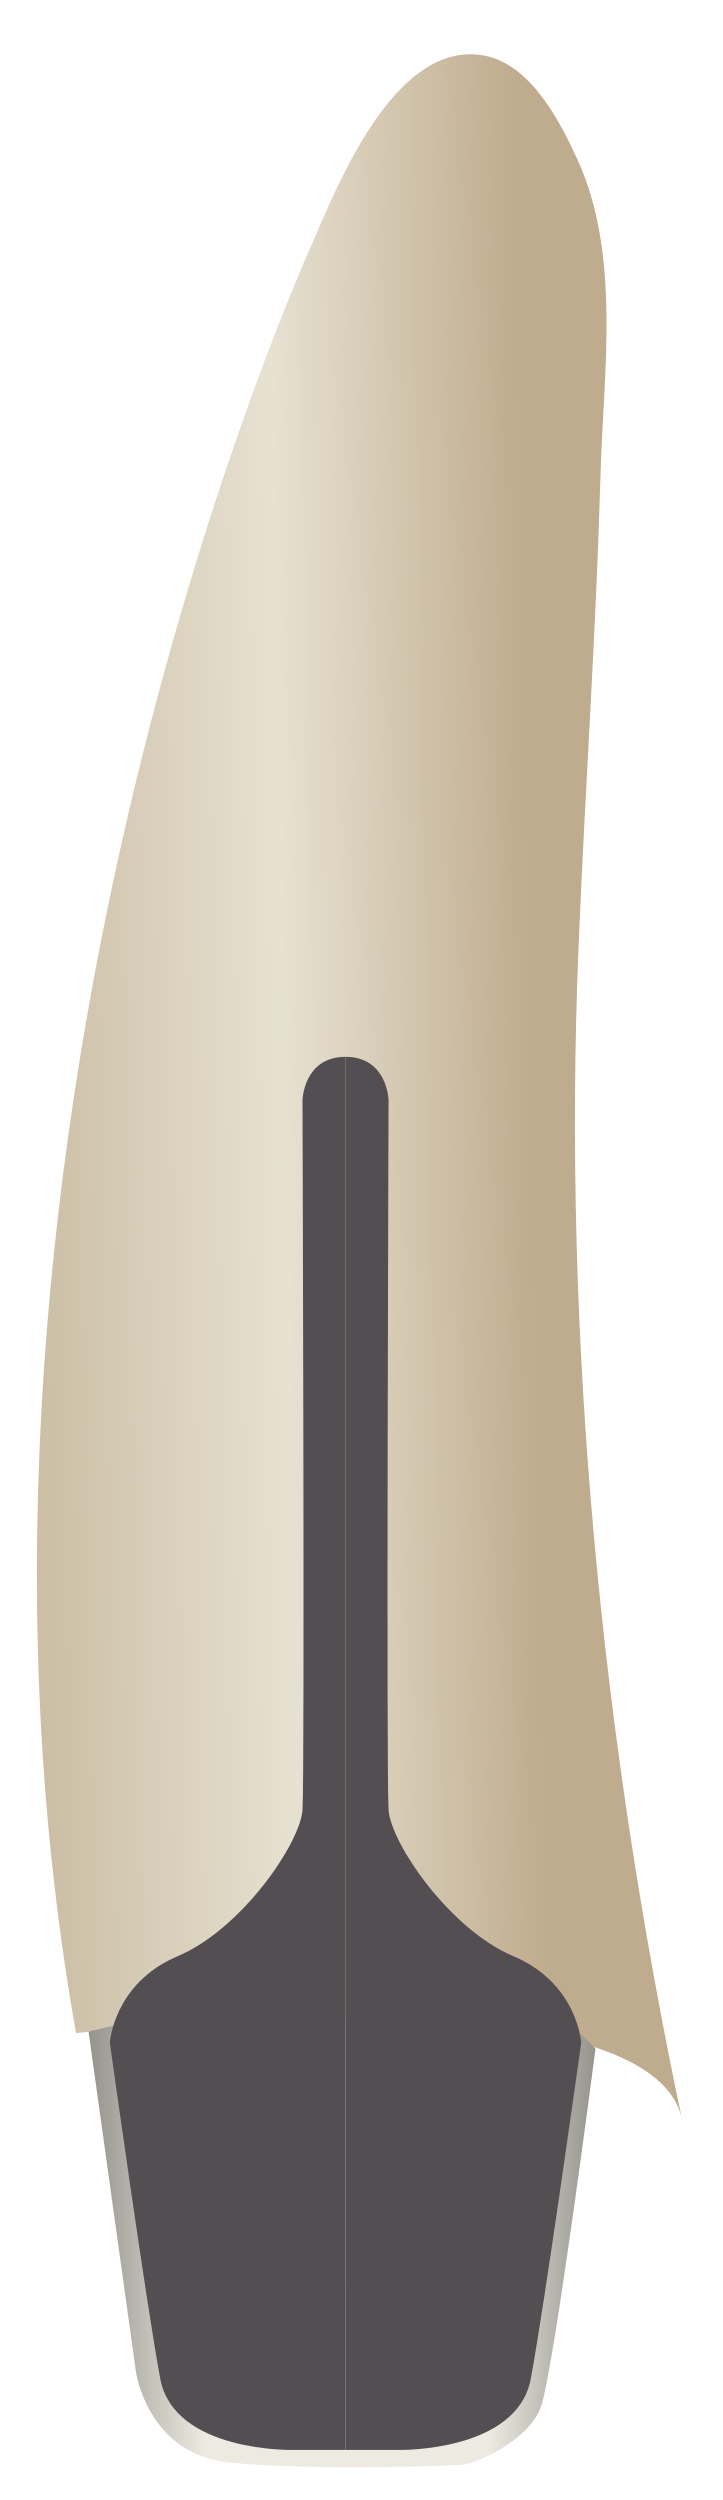
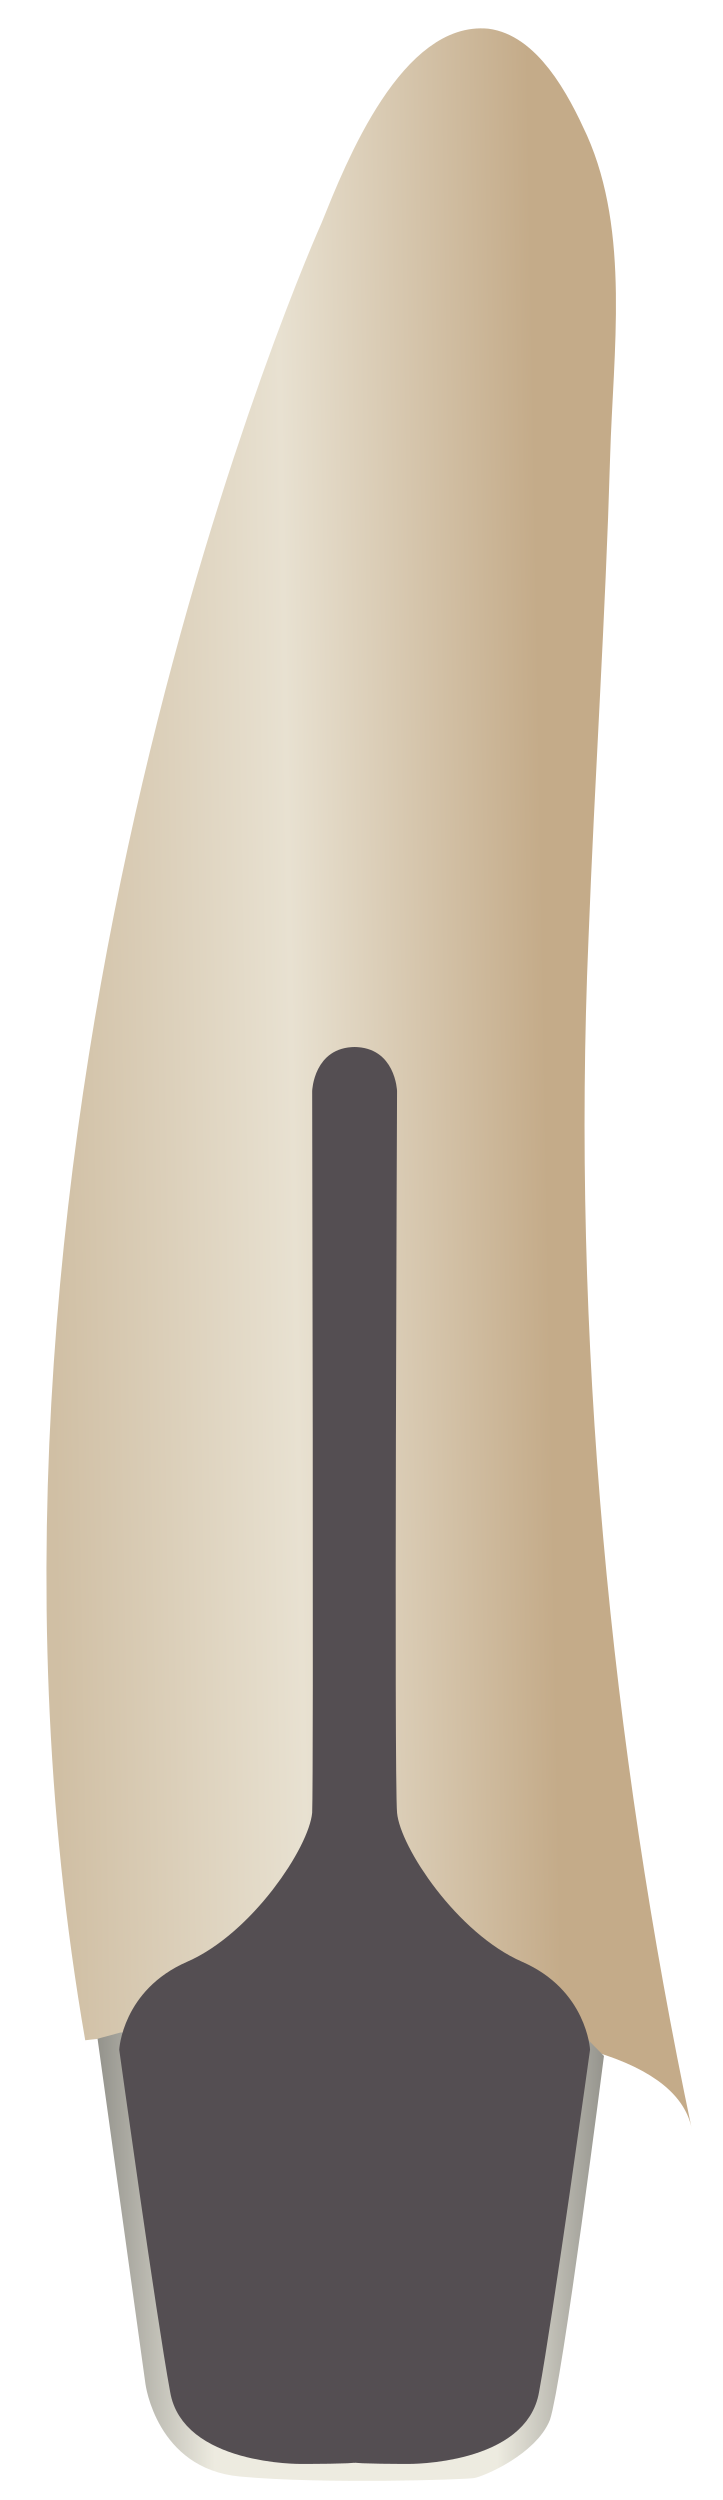
<svg xmlns="http://www.w3.org/2000/svg" width="13" height="45" viewBox="0 0 13 45" fill="none">
-   <path d="M5.61 4.405C5.61 4.405 -1.565 20.09 1.369 36.597C1.369 36.597 11.771 35.364 12.285 38.187C10.826 31.32 10.126 24.093 10.412 17.083C10.529 14.239 10.729 11.399 10.809 8.554C10.861 6.701 11.183 4.584 10.388 2.858C10.054 2.133 9.502 1.067 8.596 0.983C7.059 0.838 6.071 3.344 5.61 4.405Z" fill="url(#paint0_linear_91_12482)" />
-   <path d="M1.594 36.568L2.446 42.686C2.446 42.686 2.648 44.185 4.146 44.329C5.644 44.473 8.21 44.387 8.383 44.358C8.555 44.329 9.507 43.955 9.737 43.321C9.968 42.686 10.719 36.875 10.719 36.875L10.426 36.582L9.017 42.975C9.017 42.975 3.397 39.199 3.368 39.17C3.339 39.141 2.503 36.49 2.503 36.49L2.042 36.461L1.594 36.568Z" fill="url(#paint1_linear_91_12482)" />
-   <path d="M7.18 44.099C7.18 44.099 9.306 44.14 9.554 42.819C9.802 41.497 10.462 36.769 10.462 36.769C10.462 36.769 10.395 35.699 9.242 35.212C8.088 34.725 7.035 33.176 6.994 32.578C6.952 31.979 6.994 19.798 6.994 19.798C6.994 19.798 6.972 19.023 6.219 19.023V44.099C6.219 44.099 7.132 44.099 7.18 44.099Z" fill="#534E52" />
-   <path d="M5.259 44.099C5.259 44.099 3.133 44.14 2.885 42.819C2.637 41.497 1.977 36.769 1.977 36.769C1.977 36.769 2.044 35.699 3.197 35.212C4.351 34.725 5.404 33.176 5.445 32.578C5.487 31.979 5.445 19.798 5.445 19.798C5.445 19.798 5.467 19.023 6.22 19.023V44.099C6.22 44.099 5.307 44.099 5.259 44.099Z" fill="#534E52" />
+   <path d="M5.786 4.018C5.786 4.018 -1.383 19.948 1.534 36.725C1.534 36.725 11.927 35.482 12.455 38.335C10.982 31.358 10.287 24.015 10.593 16.897C10.704 14.016 10.899 11.107 10.982 8.226C11.037 6.334 11.343 4.187 10.565 2.436C10.232 1.702 9.676 0.629 8.787 0.516C7.231 0.374 6.23 2.916 5.786 4.018Z" fill="url(#paint0_linear_144_6052)" />
+   <path d="M1.756 36.697L2.618 42.91C2.618 42.91 2.812 44.435 4.313 44.577C5.813 44.718 8.37 44.633 8.536 44.605C8.703 44.577 9.648 44.181 9.898 43.56C10.12 42.91 10.871 37.007 10.871 37.007L10.565 36.697L9.148 43.193C9.148 43.193 3.535 39.351 3.507 39.323C3.479 39.295 2.646 36.612 2.646 36.612L2.173 36.584L1.756 36.697Z" fill="url(#paint1_linear_144_6052)" />
+   <path d="M7.342 44.351C7.342 44.351 9.481 44.379 9.704 43.051C9.954 41.696 10.621 36.894 10.621 36.894C10.621 36.894 10.565 35.821 9.398 35.312C8.231 34.804 7.203 33.251 7.147 32.629C7.092 32.008 7.147 19.637 7.147 19.637C7.147 19.637 7.119 18.846 6.369 18.846V44.322C6.397 44.351 7.314 44.351 7.342 44.351Z" fill="#544E52" />
+   <path d="M5.424 44.351C5.424 44.351 3.285 44.379 3.062 43.051C2.812 41.696 2.146 36.894 2.146 36.894C2.146 36.894 2.201 35.821 3.368 35.312C4.535 34.804 5.563 33.251 5.619 32.629C5.647 32.008 5.619 19.637 5.619 19.637C5.619 19.637 5.647 18.846 6.397 18.846V44.322C6.397 44.351 5.48 44.351 5.424 44.351Z" fill="#544E52" />
  <defs>
-     <linearGradient id="paint0_linear_91_12482" x1="9.656" y1="19.594" x2="0.675" y2="19.755" gradientUnits="userSpaceOnUse">
-       <stop stop-color="#BFAB8D" />
-       <stop offset="0.508" stop-color="#E7E1D2" />
-       <stop offset="1" stop-color="#CCBFA6" />
+     <linearGradient id="paint0_linear_144_6052" x1="9.828" y1="19.446" x2="0.847" y2="19.604" gradientUnits="userSpaceOnUse">
+       <stop stop-color="#C4AB89" />
+       <stop offset="0.508" stop-color="#E8E1D1" />
+       <stop offset="1" stop-color="#D0BFA4" />
    </linearGradient>
-     <linearGradient id="paint1_linear_91_12482" x1="1.594" y1="40.435" x2="10.719" y2="40.435" gradientUnits="userSpaceOnUse">
+     <linearGradient id="paint1_linear_144_6052" x1="1.765" y1="40.63" x2="10.89" y2="40.63" gradientUnits="userSpaceOnUse">
      <stop stop-color="#94938C" />
-       <stop offset="0.23" stop-color="#EDEBE1" />
-       <stop offset="0.788" stop-color="#EDEBE1" />
+       <stop offset="0.23" stop-color="#EDEBE0" />
+       <stop offset="0.788" stop-color="#EDEBE0" />
      <stop offset="1" stop-color="#94938C" />
    </linearGradient>
  </defs>
</svg>
